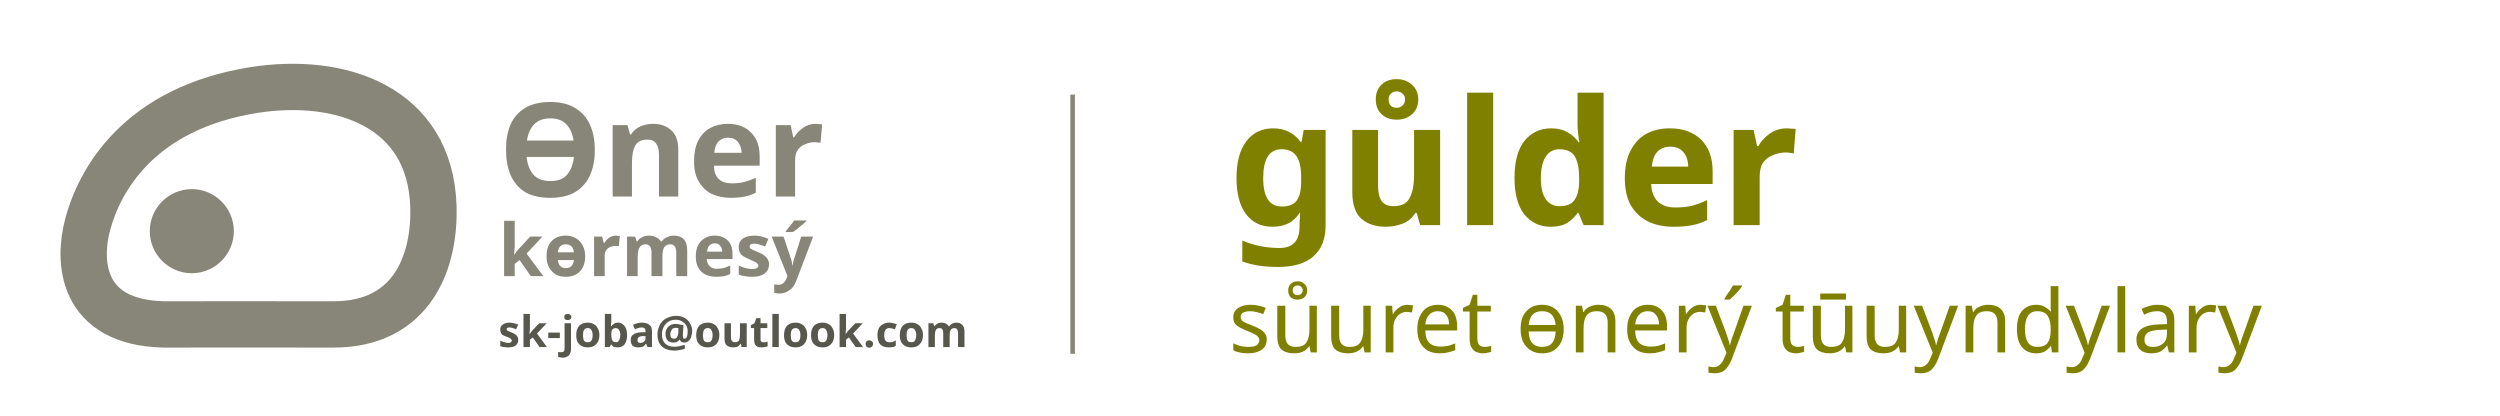
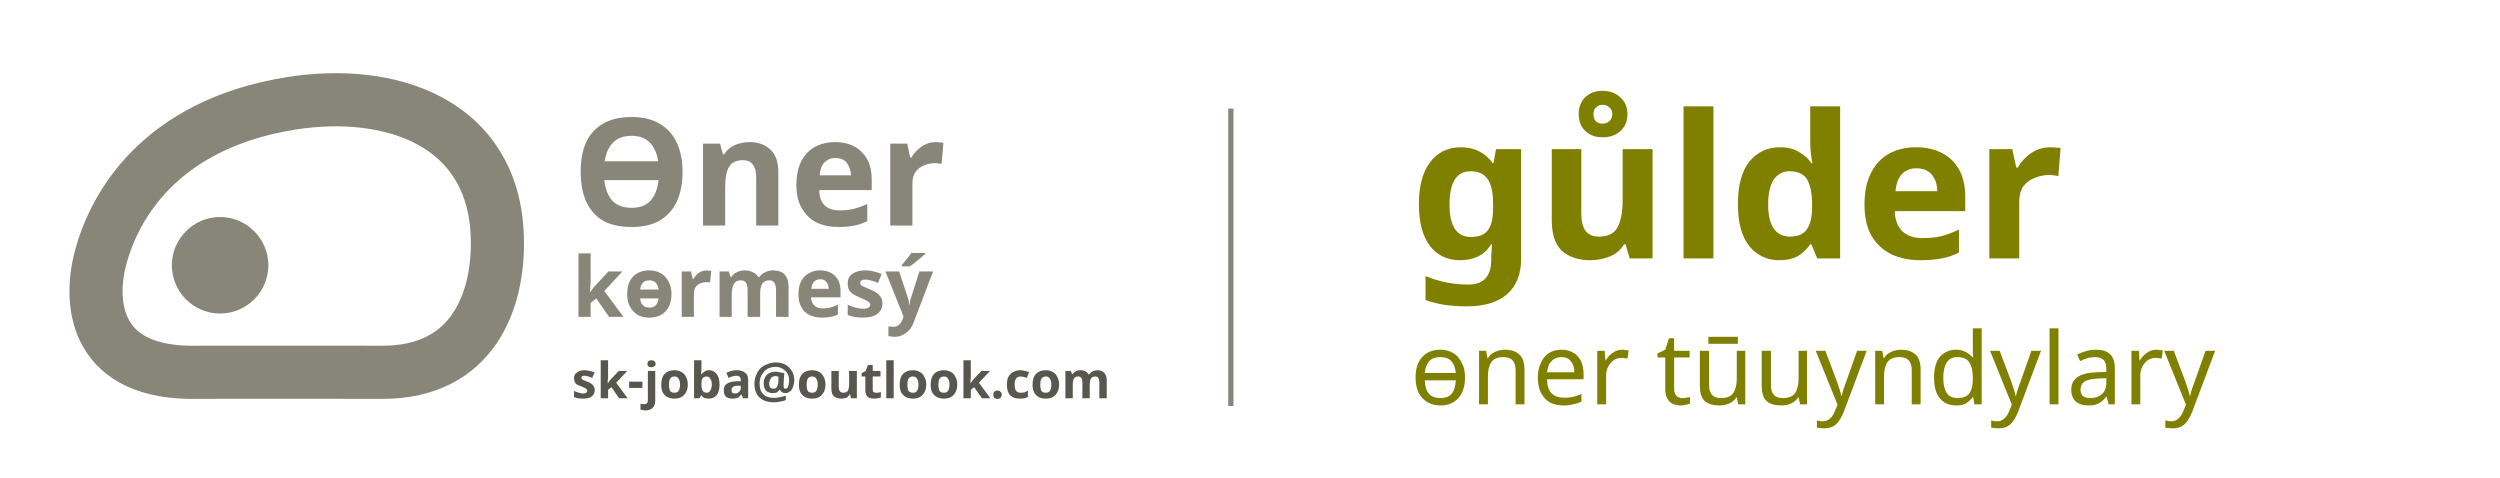
- <svg xmlns="http://www.w3.org/2000/svg" width="459" height="76.358" viewBox="0 0 121.444 20.203" version="1.1" id="svg4436">
+ <svg xmlns="http://www.w3.org/2000/svg" width="400" height="76.358" viewBox="0 0 105.833 20.203" version="1.1" id="svg4436">
  <defs id="defs4433">
    <style type="text/css" id="style4624">
    .str0 {stroke:#6B470F;stroke-width:341.67;stroke-miterlimit:22.926}
    .fil0 {fill:none}
    .fil1 {fill:#6B470F}
   </style>
  </defs>
  <g id="layer1">
    <rect style="display:inline;fill:none;fill-opacity:1;stroke:none;stroke-width:1.487;stroke-miterlimit:4;stroke-dasharray:none;stroke-opacity:1" id="rect154481" width="121.444" height="20.203" x="0.234" y="0.234" />
    <path d="m 12.351,4.371 c -5.65,0.892 -7.533,4.441 -8.089,6.522 -0.486,1.804 -0.347,4.768 3.687,4.867 1.309,0 5.115,-0.008 8.237,0 3.876,0.008 4.956,-3.093 4.867,-5.759 -0.17,-4.842 -4.527,-6.283 -8.703,-5.63 z" style="display:inline;fill:none;stroke:#878678;stroke-width:2.25;stroke-linecap:butt;stroke-linejoin:miter;stroke-dasharray:none;stroke-opacity:1" id="path982-7" />
    <path d="m 7.275,11.23 c 0,-1.124 0.918,-2.043 2.042,-2.043 1.124,0 2.043,0.918 2.043,2.043 0,1.124 -0.918,2.043 -2.043,2.043 -1.124,0 -2.042,-0.918 -2.042,-2.043 z" style="display:inline;fill:#878678;fill-opacity:1;fill-rule:evenodd;stroke-width:1.058" id="path984-5" />
    <text xml:space="preserve" style="font-style:normal;font-variant:normal;font-weight:normal;font-stretch:normal;font-size:12.7px;line-height:0;font-family:sans-serif;-inkscape-font-specification:sans-serif;display:inline;fill:#878678;fill-opacity:1;stroke:none;stroke-width:1.058;stroke-miterlimit:4;stroke-dasharray:none" x="24.207" y="9.544" id="text2286">
      <tspan style="font-style:normal;font-variant:normal;font-weight:bold;font-stretch:normal;font-size:6.35px;line-height:0.7;font-family:sans-serif;-inkscape-font-specification:'sans-serif Bold';fill:#878678;fill-opacity:1;stroke-width:1.058;stroke-miterlimit:4;stroke-dasharray:none" id="tspan56229" x="24.207" y="9.544">Өner</tspan>
      <tspan style="font-style:normal;font-variant:normal;font-weight:bold;font-stretch:normal;font-size:3.528px;line-height:0.6;font-family:sans-serif;-inkscape-font-specification:'sans-serif Bold';fill:#878678;fill-opacity:1;stroke-width:1.058;stroke-miterlimit:4;stroke-dasharray:none" id="tspan28353" x="24.207" y="13.416">kөrmesý</tspan>
      <tspan x="24.207" y="16.857" style="font-style:normal;font-variant:normal;font-weight:bold;font-stretch:normal;font-size:2.117px;line-height:0.3;font-family:sans-serif;-inkscape-font-specification:'sans-serif Bold';opacity:0.216;fill:#57574d;fill-opacity:1;stroke-width:1.058;stroke-miterlimit:4;stroke-dasharray:none" id="tspan2257">sk-joba@outlook.com</tspan>
    </text>
    <g id="Layer1063-5" transform="matrix(0.2645833,0,0,0.2645833,29.53372,-60.20745)">
      <path d="m 95.111,341.114 v 9.6 h 9.6 v -9.6 z" style="fill:#6b470f;fill-rule:evenodd;stroke:#ffcb00;stroke-width:0.567;stroke-linecap:butt;stroke-linejoin:miter;stroke-dasharray:none" id="path1115-0" />
      <path d="m 95.111,328.514 v 9.6 h 9.6 v -9.6 z" style="fill:#c6b93a;fill-rule:evenodd;stroke:#ffec00;stroke-width:0.567;stroke-linecap:butt;stroke-linejoin:miter;stroke-dasharray:none" id="path1117-8" />
      <path d="m 95.111,365.998 v 9.6 h 9.6 v -9.6 z" style="fill:#b1ad81;fill-rule:evenodd;stroke:#ffcb00;stroke-width:0.567;stroke-linecap:butt;stroke-linejoin:miter;stroke-dasharray:none" id="path1119-0" />
      <path d="m 95.111,353.665 v 9.6 h 9.6 v -9.6 z" style="fill:#878678;fill-rule:evenodd;stroke:#ffcb00;stroke-width:0.567;stroke-linecap:butt;stroke-linejoin:miter;stroke-dasharray:none" id="path1121-4" />
      <path d="m 95.007,316.666 v 9.6 h 9.6 v -9.6 z" style="fill:#57574d;fill-rule:evenodd;stroke:#ffcb00;stroke-width:0.567;stroke-linecap:butt;stroke-linejoin:miter;stroke-dasharray:none" id="path1123-1" />
    </g>
    <text xml:space="preserve" style="font-style:normal;font-variant:normal;font-weight:normal;font-stretch:normal;font-size:12.7px;line-height:0;font-family:sans-serif;-inkscape-font-specification:sans-serif;display:inline;fill:#878678;fill-opacity:1;stroke:none;stroke-width:1.058;stroke-miterlimit:4;stroke-dasharray:none" x="59.693" y="10.939" id="text2286-8">
      <tspan style="font-style:normal;font-variant:normal;font-weight:bold;font-stretch:normal;font-size:8.467px;line-height:1.2;font-family:sans-serif;-inkscape-font-specification:'sans-serif Bold';fill:#808000;fill-opacity:1;stroke-width:1.058;stroke-miterlimit:4;stroke-dasharray:none" id="tspan27249" x="59.693" y="10.939">gůlder</tspan>
-       <tspan x="59.693" y="17.119" style="font-style:normal;font-variant:normal;font-weight:normal;font-stretch:normal;font-size:4.233px;line-height:0.4;font-family:sans-serif;-inkscape-font-specification:sans-serif;fill:#808000;fill-opacity:1;stroke-width:1.058;stroke-miterlimit:4;stroke-dasharray:none" id="tspan73232-0">sůuret өnerý tūuyndylary</tspan>
+       <tspan x="59.693" y="17.119" style="font-style:normal;font-variant:normal;font-weight:normal;font-stretch:normal;font-size:4.233px;line-height:0.4;font-family:sans-serif;-inkscape-font-specification:sans-serif;fill:#808000;fill-opacity:1;stroke-width:1.058;stroke-miterlimit:4;stroke-dasharray:none" id="tspan73232-0">өner tūuyndylary</tspan>
    </text>
    <path style="fill:none;stroke:#878678;stroke-width:0.222px;stroke-linecap:butt;stroke-linejoin:miter;stroke-opacity:1" d="m 52.106,4.597 c 0,12.459 0,12.589 0,12.589" id="path111900" />
  </g>
</svg>
